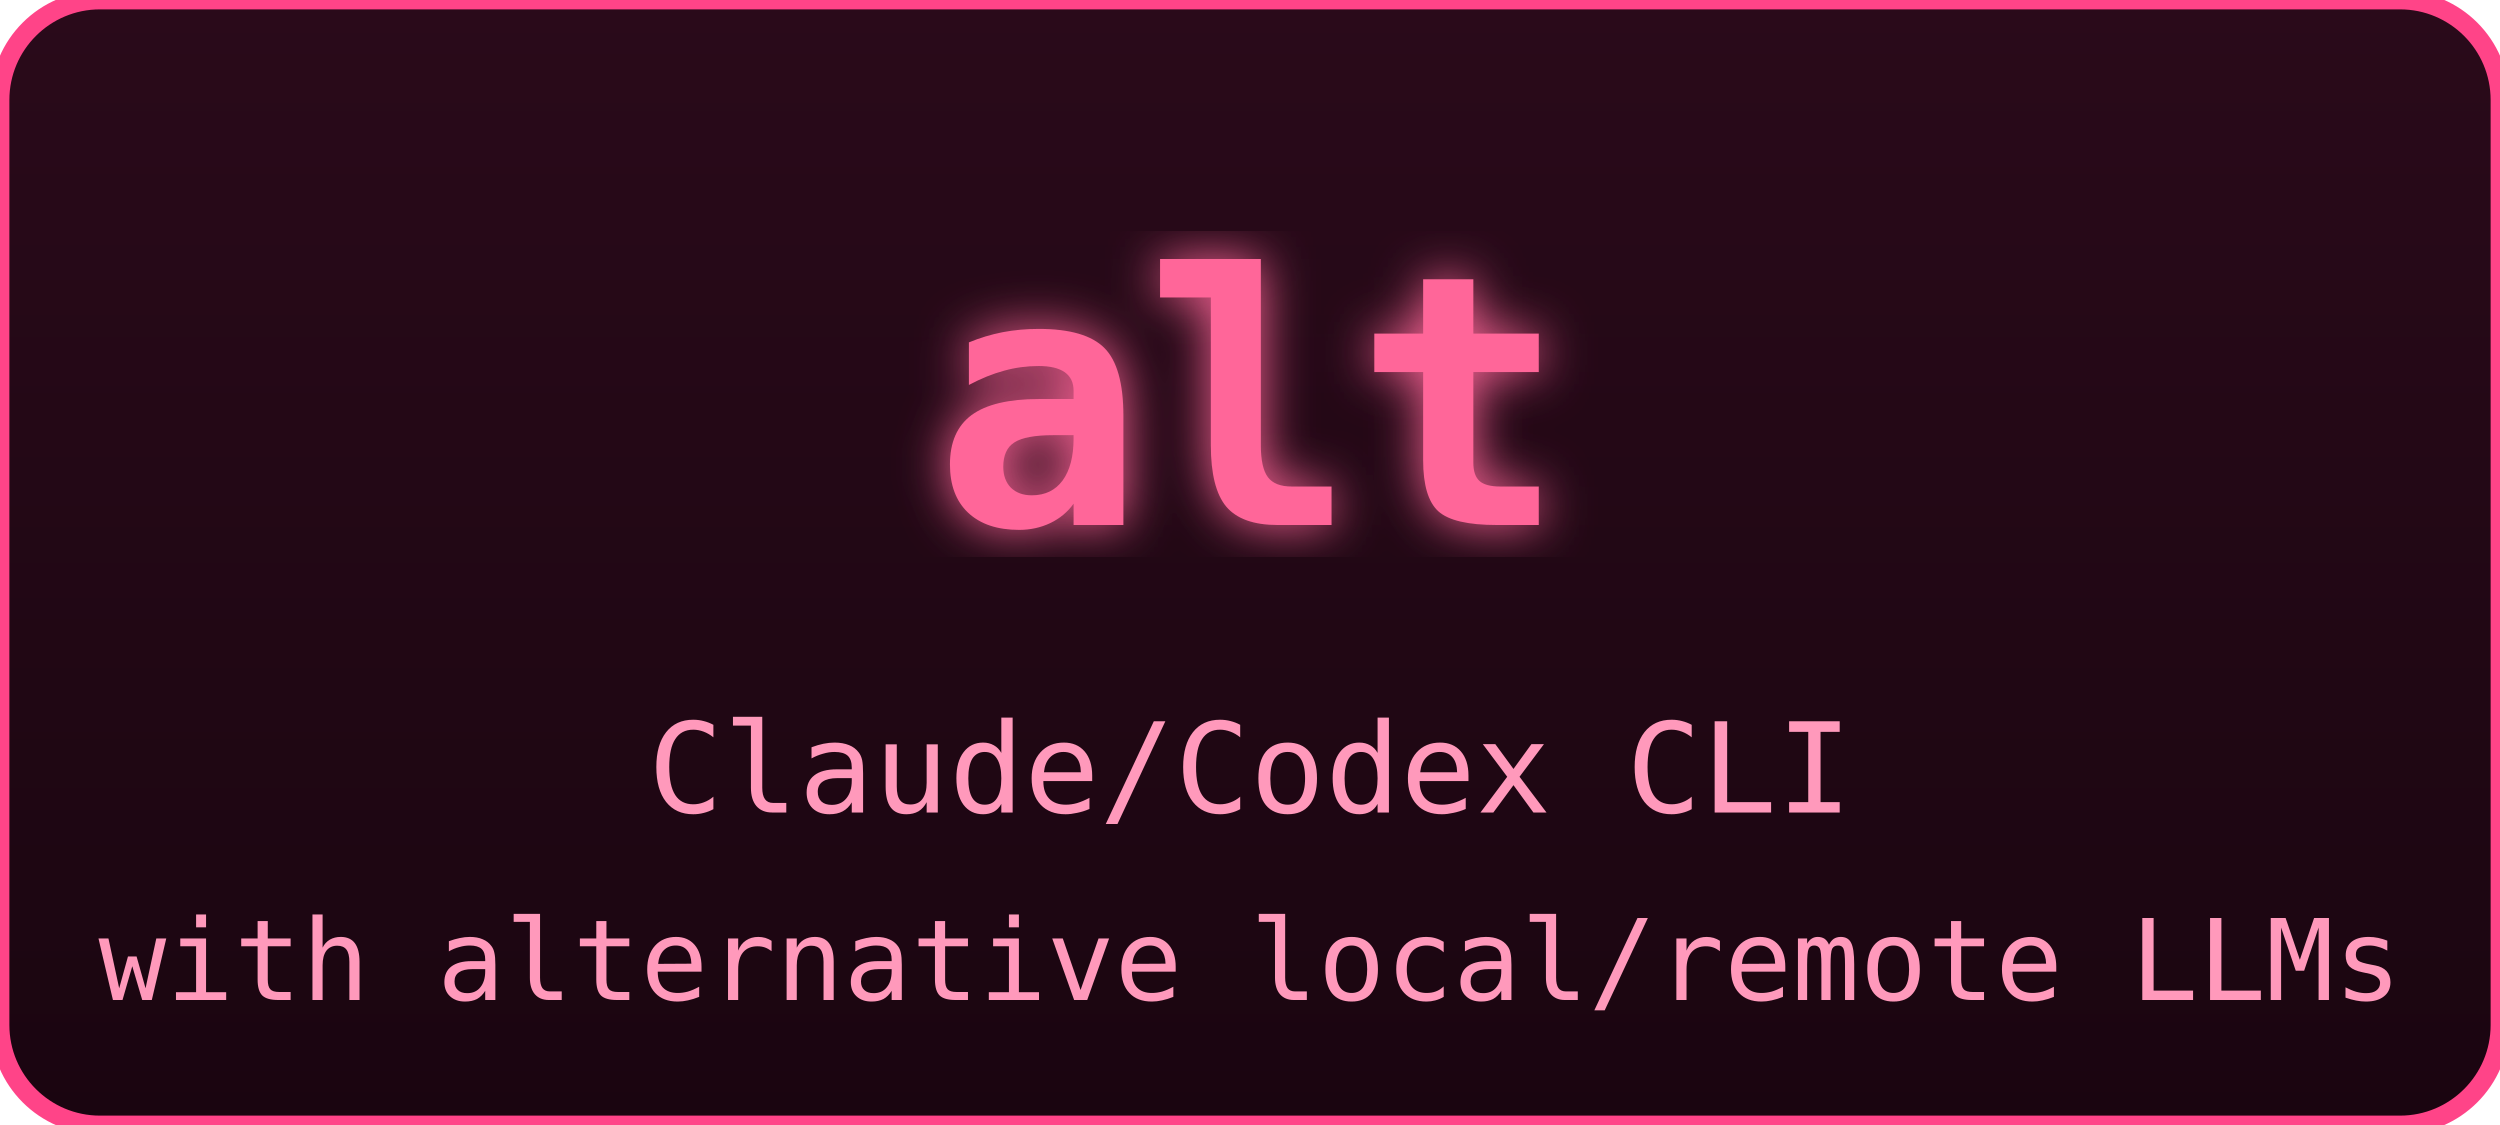
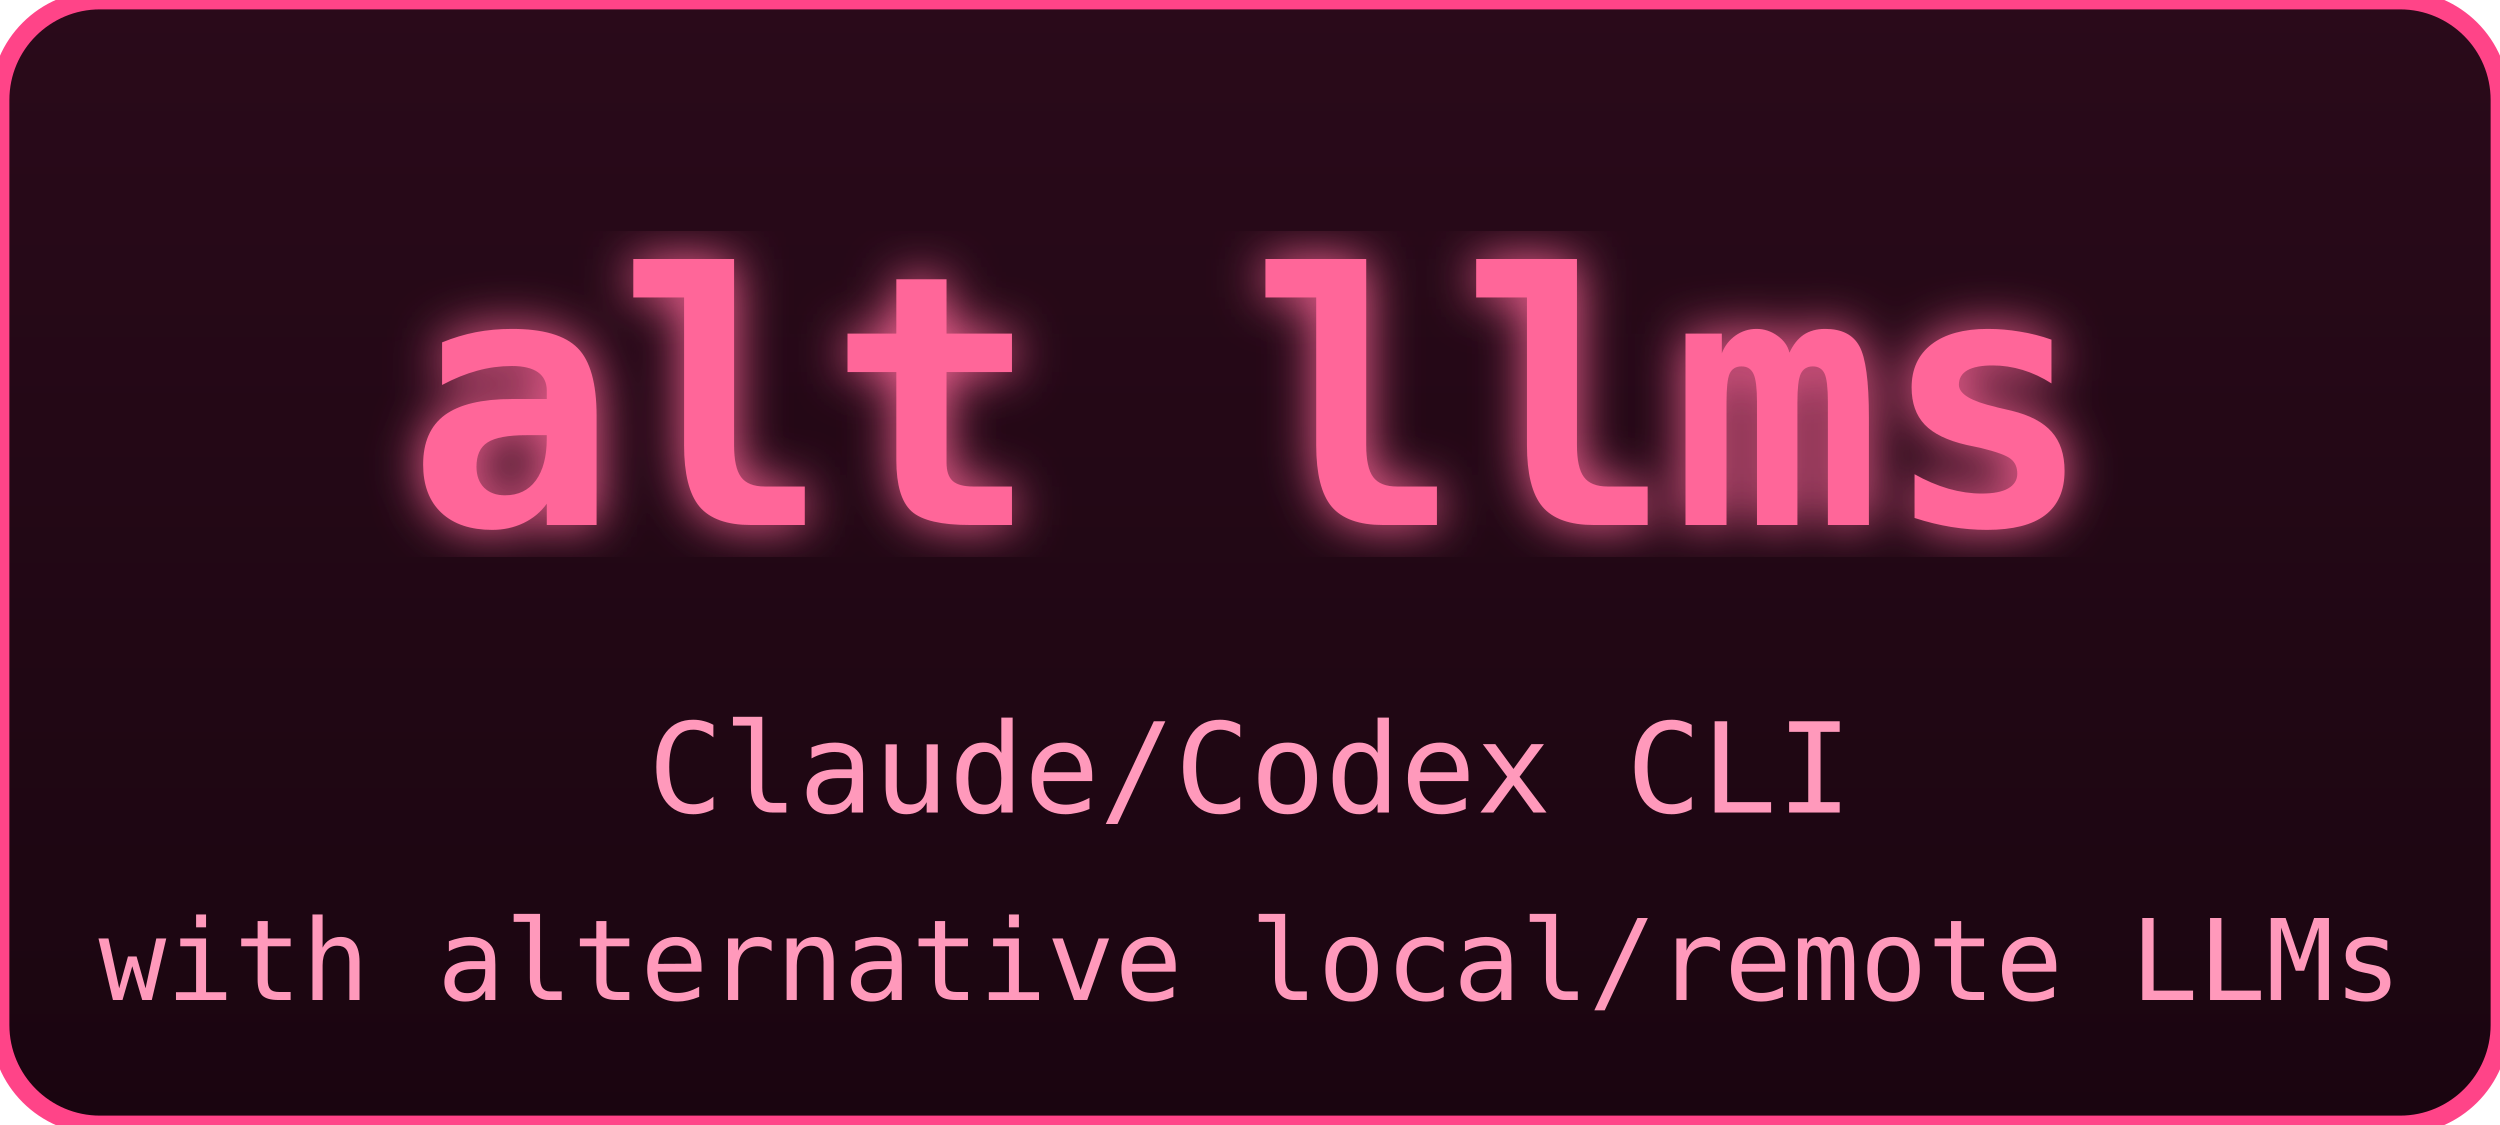
<svg xmlns="http://www.w3.org/2000/svg" width="200" height="90" viewBox="0 0 200 90">
  <defs>
    <filter id="glow">
      <feGaussianBlur stdDeviation="2" result="coloredBlur" />
      <feMerge>
        <feMergeNode in="coloredBlur" />
        <feMergeNode in="SourceGraphic" />
      </feMerge>
    </filter>
    <linearGradient id="bg" x1="0%" y1="0%" x2="0%" y2="100%">
      <stop offset="0%" style="stop-color:#2a0a1a" />
      <stop offset="100%" style="stop-color:#1a0510" />
    </linearGradient>
  </defs>
  <rect width="200" height="90" rx="8" fill="url(#bg)" stroke="#ff4488" stroke-width="1.5" />
-   <text x="100" y="42" font-family="monospace" font-size="28" font-weight="bold" fill="#ff6699" text-anchor="middle" filter="url(#glow)">alt</text>
+   <text x="100" y="42" font-family="monospace" font-size="28" font-weight="bold" fill="#ff6699" text-anchor="middle" filter="url(#glow)">alt llms</text>
  <text x="100" y="65" font-family="monospace" font-size="10" fill="#ff99bb" text-anchor="middle">Claude/Codex CLI</text>
  <text x="100" y="80" font-family="monospace" font-size="9" fill="#ff99bb" text-anchor="middle">with alternative local/remote LLMs</text>
</svg>
